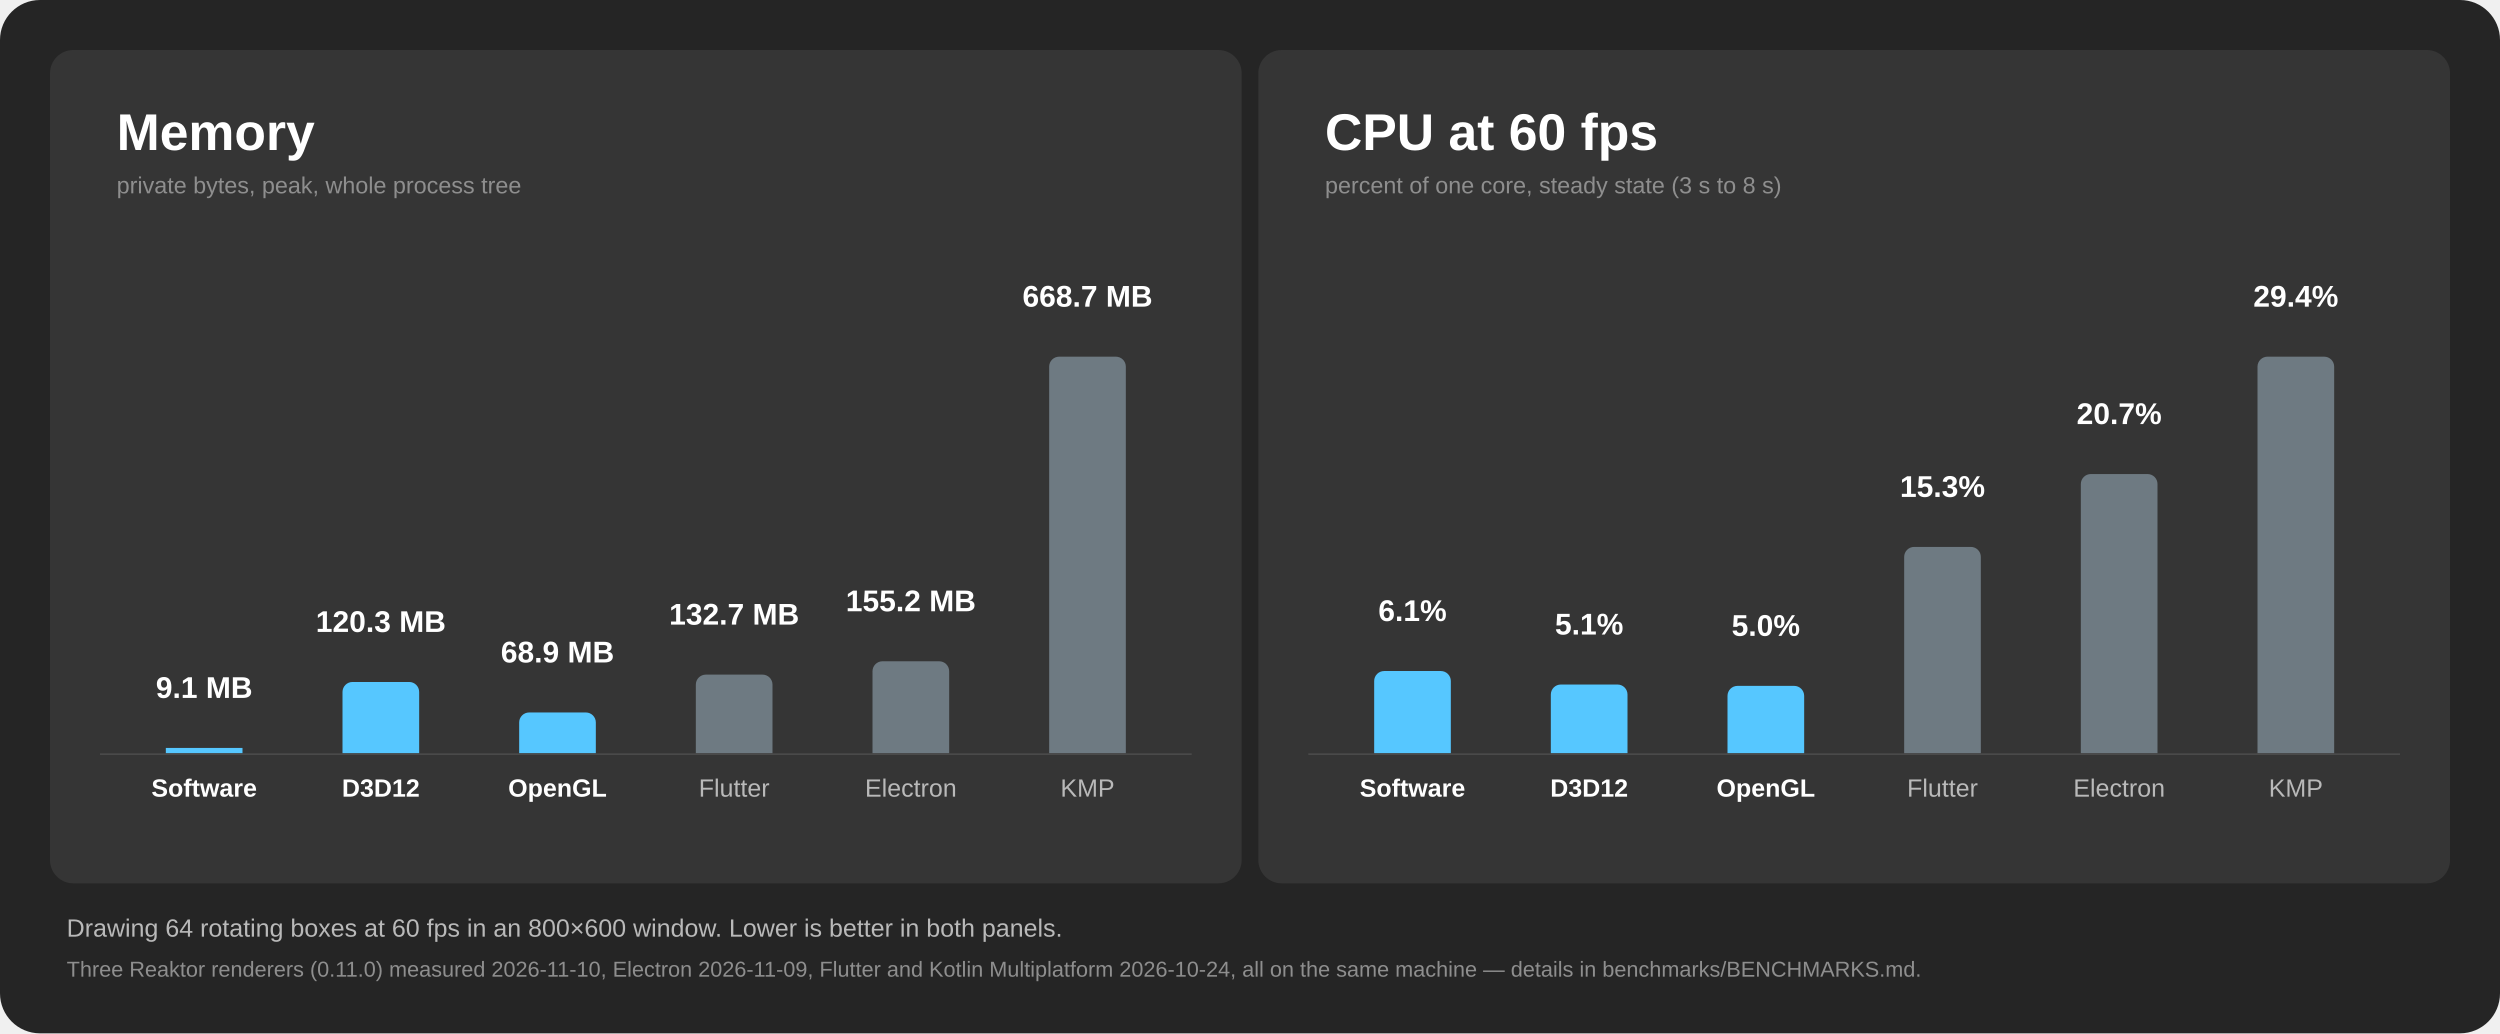
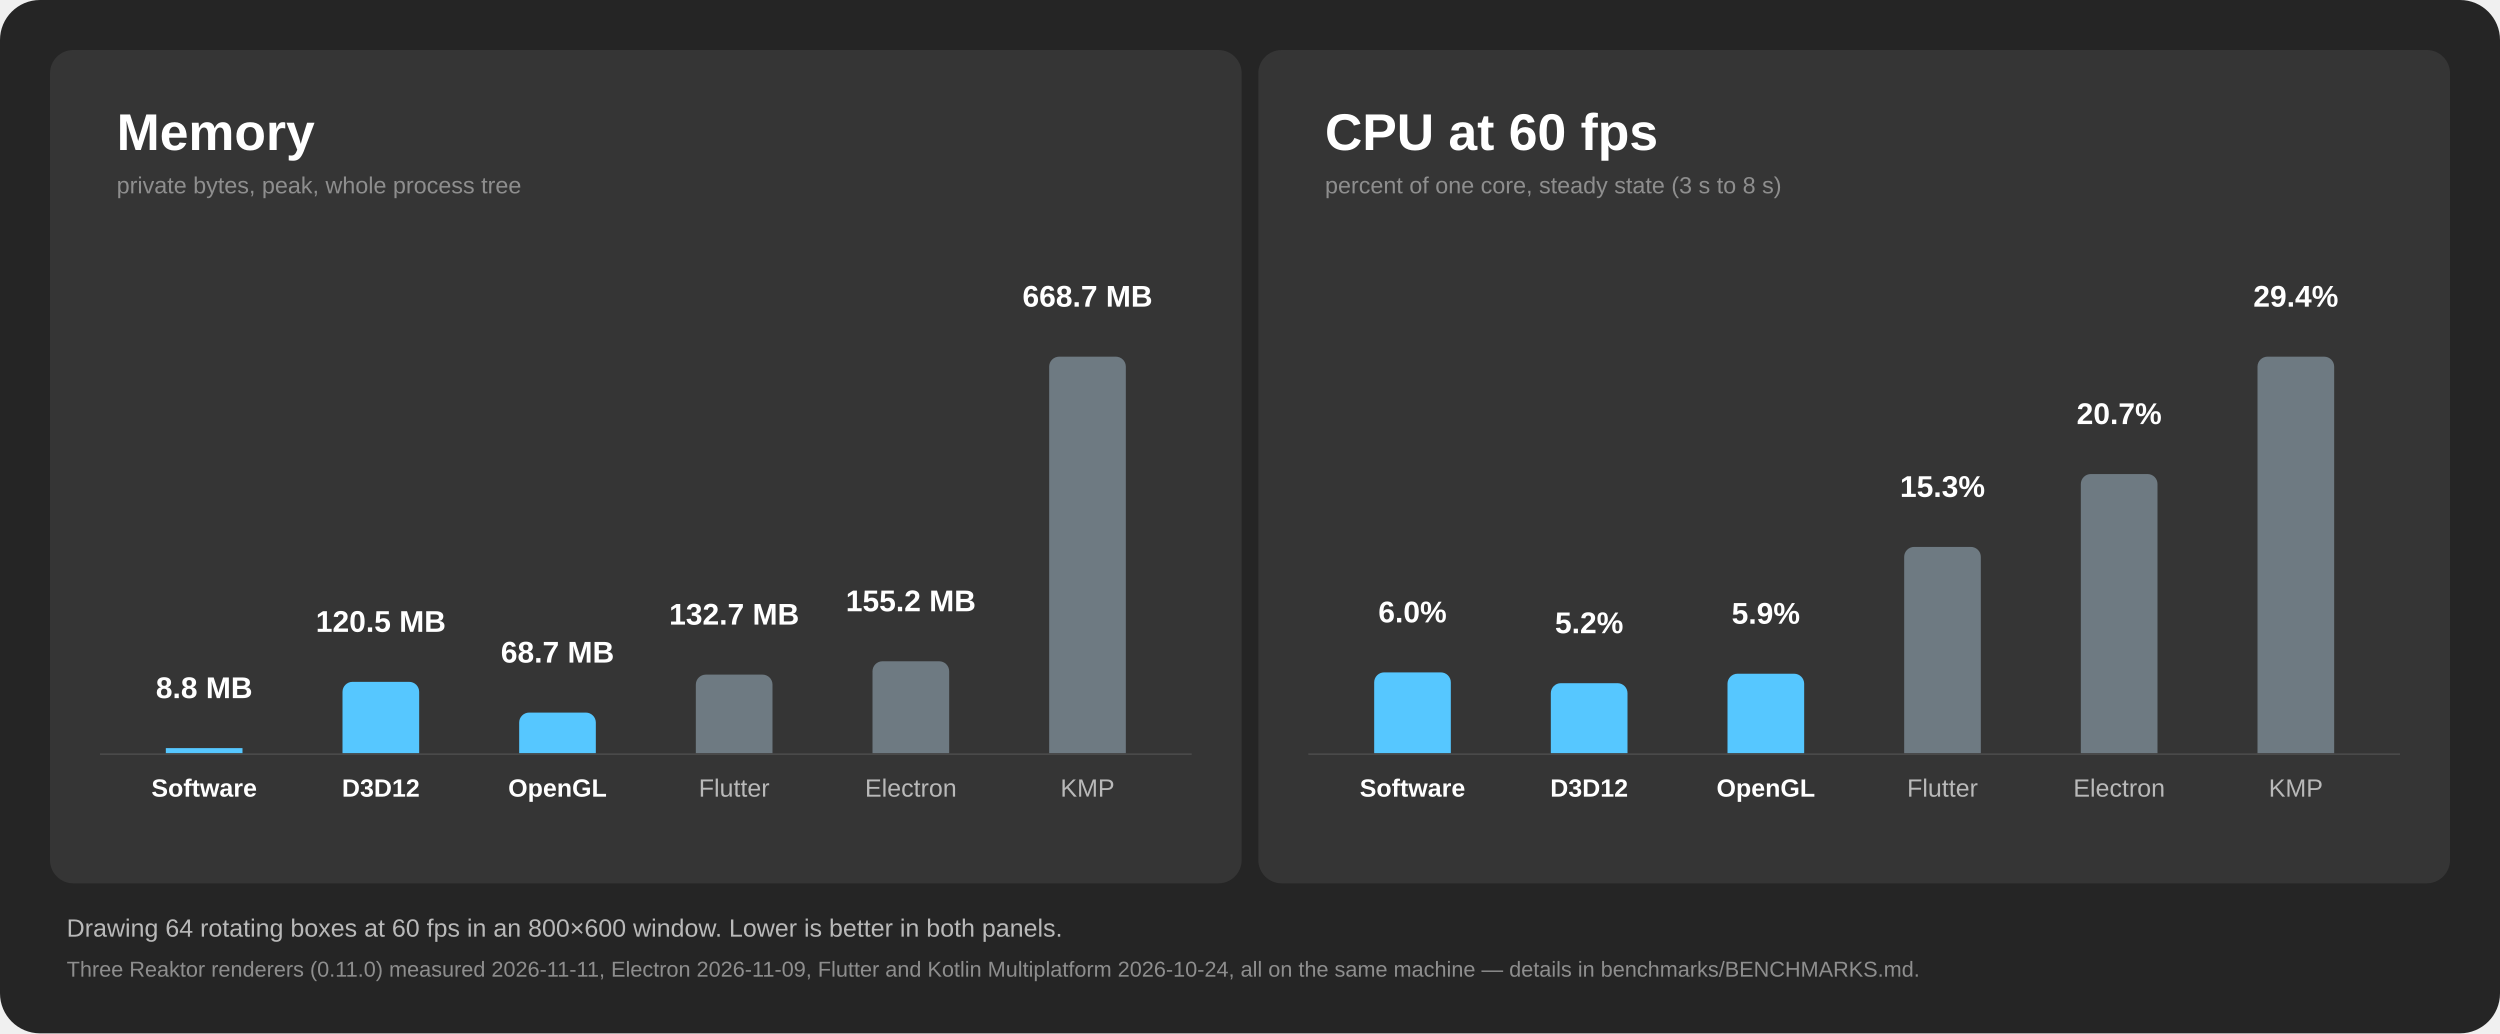
<svg xmlns="http://www.w3.org/2000/svg" width="1500" height="620" viewBox="0 0 1500 620">
  <rect width="1500" height="620" rx="24" fill="#252525" />
  <rect x="30" y="30" width="715" height="500" rx="14" fill="#353535" />
  <text x="70" y="90" font-family="Segoe UI, -apple-system, Helvetica Neue, Arial, sans-serif" font-size="31" font-weight="600" fill="#ffffff">Memory</text>
  <text x="70" y="116" font-family="Segoe UI, -apple-system, Helvetica Neue, Arial, sans-serif" font-size="14" fill="#8e8e8e">private bytes, peak, whole process tree</text>
-   <rect x="99.5" y="448.761" width="46" height="3.239" fill="#56c7ff" />
-   <text x="122.5" y="418.761" text-anchor="middle" font-family="Segoe UI, -apple-system, Helvetica Neue, Arial, sans-serif" font-size="18" font-weight="600" fill="#ffffff">9.1 MB</text>
+   <rect x="99.5" y="448.868" width="46" height="3.132" fill="#56c7ff" />
+   <text x="122.5" y="418.868" text-anchor="middle" font-family="Segoe UI, -apple-system, Helvetica Neue, Arial, sans-serif" font-size="18" font-weight="600" fill="#ffffff">8.8 MB</text>
  <text x="122.5" y="478" text-anchor="middle" font-family="Segoe UI, -apple-system, Helvetica Neue, Arial, sans-serif" font-size="15" font-weight="600" fill="#ffffff">Software</text>
-   <path d="M205.5 452 v-36.816 a6 6 0 0 1 6 -6 h34 a6 6 0 0 1 6 6 v36.816 z" fill="#56c7ff" />
-   <text x="228.5" y="379.183" text-anchor="middle" font-family="Segoe UI, -apple-system, Helvetica Neue, Arial, sans-serif" font-size="18" font-weight="600" fill="#ffffff">120.3 MB</text>
+   <path d="M205.5 452 v-36.888 a6 6 0 0 1 6 -6 h34 a6 6 0 0 1 6 6 v36.888 z" fill="#56c7ff" />
+   <text x="228.5" y="379.112" text-anchor="middle" font-family="Segoe UI, -apple-system, Helvetica Neue, Arial, sans-serif" font-size="18" font-weight="600" fill="#ffffff">120.5 MB</text>
  <text x="228.5" y="478" text-anchor="middle" font-family="Segoe UI, -apple-system, Helvetica Neue, Arial, sans-serif" font-size="15" font-weight="600" fill="#ffffff">D3D12</text>
-   <path d="M311.5 452 v-18.523 a6 6 0 0 1 6 -6 h34 a6 6 0 0 1 6 6 v18.523 z" fill="#56c7ff" />
-   <text x="334.5" y="397.477" text-anchor="middle" font-family="Segoe UI, -apple-system, Helvetica Neue, Arial, sans-serif" font-size="18" font-weight="600" fill="#ffffff">68.9 MB</text>
+   <path d="M311.5 452 v-18.451 a6 6 0 0 1 6 -6 h34 a6 6 0 0 1 6 6 v18.451 z" fill="#56c7ff" />
+   <text x="334.5" y="397.549" text-anchor="middle" font-family="Segoe UI, -apple-system, Helvetica Neue, Arial, sans-serif" font-size="18" font-weight="600" fill="#ffffff">68.7 MB</text>
  <text x="334.5" y="478" text-anchor="middle" font-family="Segoe UI, -apple-system, Helvetica Neue, Arial, sans-serif" font-size="15" font-weight="600" fill="#ffffff">OpenGL</text>
  <path d="M417.5 452 v-41.23 a6 6 0 0 1 6 -6 h34 a6 6 0 0 1 6 6 v41.23 z" fill="#6e7a82" />
  <text x="440.5" y="374.77" text-anchor="middle" font-family="Segoe UI, -apple-system, Helvetica Neue, Arial, sans-serif" font-size="18" font-weight="600" fill="#ffffff">132.7 MB</text>
  <text x="440.5" y="478" text-anchor="middle" font-family="Segoe UI, -apple-system, Helvetica Neue, Arial, sans-serif" font-size="15" font-weight="400" fill="#b9b9b9">Flutter</text>
  <path d="M523.5 452 v-49.238 a6 6 0 0 1 6 -6 h34 a6 6 0 0 1 6 6 v49.238 z" fill="#6e7a82" />
  <text x="546.5" y="366.762" text-anchor="middle" font-family="Segoe UI, -apple-system, Helvetica Neue, Arial, sans-serif" font-size="18" font-weight="600" fill="#ffffff">155.2 MB</text>
  <text x="546.5" y="478" text-anchor="middle" font-family="Segoe UI, -apple-system, Helvetica Neue, Arial, sans-serif" font-size="15" font-weight="400" fill="#b9b9b9">Electron</text>
  <path d="M629.5 452 v-232 a6 6 0 0 1 6 -6 h34 a6 6 0 0 1 6 6 v232 z" fill="#6e7a82" />
  <text x="652.5" y="184" text-anchor="middle" font-family="Segoe UI, -apple-system, Helvetica Neue, Arial, sans-serif" font-size="18" font-weight="600" fill="#ffffff">668.7 MB</text>
  <text x="652.5" y="478" text-anchor="middle" font-family="Segoe UI, -apple-system, Helvetica Neue, Arial, sans-serif" font-size="15" font-weight="400" fill="#b9b9b9">KMP</text>
  <line x1="60" y1="452.5" x2="715" y2="452.5" stroke="#4a4a4a" stroke-width="1" />
  <rect x="755" y="30" width="715" height="500" rx="14" fill="#353535" />
  <text x="795" y="90" font-family="Segoe UI, -apple-system, Helvetica Neue, Arial, sans-serif" font-size="31" font-weight="600" fill="#ffffff">CPU at 60 fps</text>
  <text x="795" y="116" font-family="Segoe UI, -apple-system, Helvetica Neue, Arial, sans-serif" font-size="14" fill="#8e8e8e">percent of one core, steady state (3 s to 8 s)</text>
-   <path d="M824.5 452 v-43.381 a6 6 0 0 1 6 -6 h34 a6 6 0 0 1 6 6 v43.381 z" fill="#56c7ff" />
-   <text x="847.5" y="372.619" text-anchor="middle" font-family="Segoe UI, -apple-system, Helvetica Neue, Arial, sans-serif" font-size="18" font-weight="600" fill="#ffffff">6.1%</text>
+   <path d="M824.5 452 v-42.571 a6 6 0 0 1 6 -6 h34 a6 6 0 0 1 6 6 v42.571 z" fill="#56c7ff" />
+   <text x="847.5" y="373.429" text-anchor="middle" font-family="Segoe UI, -apple-system, Helvetica Neue, Arial, sans-serif" font-size="18" font-weight="600" fill="#ffffff">6.0%</text>
  <text x="847.5" y="478" text-anchor="middle" font-family="Segoe UI, -apple-system, Helvetica Neue, Arial, sans-serif" font-size="15" font-weight="600" fill="#ffffff">Software</text>
-   <path d="M930.5 452 v-35.286 a6 6 0 0 1 6 -6 h34 a6 6 0 0 1 6 6 v35.286 z" fill="#56c7ff" />
-   <text x="953.5" y="380.714" text-anchor="middle" font-family="Segoe UI, -apple-system, Helvetica Neue, Arial, sans-serif" font-size="18" font-weight="600" fill="#ffffff">5.1%</text>
+   <path d="M930.5 452 v-36.095 a6 6 0 0 1 6 -6 h34 a6 6 0 0 1 6 6 v36.095 z" fill="#56c7ff" />
+   <text x="953.5" y="379.905" text-anchor="middle" font-family="Segoe UI, -apple-system, Helvetica Neue, Arial, sans-serif" font-size="18" font-weight="600" fill="#ffffff">5.2%</text>
  <text x="953.5" y="478" text-anchor="middle" font-family="Segoe UI, -apple-system, Helvetica Neue, Arial, sans-serif" font-size="15" font-weight="600" fill="#ffffff">D3D12</text>
-   <path d="M1036.5 452 v-34.476 a6 6 0 0 1 6 -6 h34 a6 6 0 0 1 6 6 v34.476 z" fill="#56c7ff" />
-   <text x="1059.5" y="381.524" text-anchor="middle" font-family="Segoe UI, -apple-system, Helvetica Neue, Arial, sans-serif" font-size="18" font-weight="600" fill="#ffffff">5.0%</text>
+   <path d="M1036.5 452 v-41.762 a6 6 0 0 1 6 -6 h34 a6 6 0 0 1 6 6 v41.762 z" fill="#56c7ff" />
+   <text x="1059.5" y="374.238" text-anchor="middle" font-family="Segoe UI, -apple-system, Helvetica Neue, Arial, sans-serif" font-size="18" font-weight="600" fill="#ffffff">5.9%</text>
  <text x="1059.5" y="478" text-anchor="middle" font-family="Segoe UI, -apple-system, Helvetica Neue, Arial, sans-serif" font-size="15" font-weight="600" fill="#ffffff">OpenGL</text>
  <path d="M1142.5 452 v-117.857 a6 6 0 0 1 6 -6 h34 a6 6 0 0 1 6 6 v117.857 z" fill="#6e7a82" />
  <text x="1165.5" y="298.143" text-anchor="middle" font-family="Segoe UI, -apple-system, Helvetica Neue, Arial, sans-serif" font-size="18" font-weight="600" fill="#ffffff">15.3%</text>
  <text x="1165.5" y="478" text-anchor="middle" font-family="Segoe UI, -apple-system, Helvetica Neue, Arial, sans-serif" font-size="15" font-weight="400" fill="#b9b9b9">Flutter</text>
  <path d="M1248.5 452 v-161.571 a6 6 0 0 1 6 -6 h34 a6 6 0 0 1 6 6 v161.571 z" fill="#6e7a82" />
  <text x="1271.5" y="254.429" text-anchor="middle" font-family="Segoe UI, -apple-system, Helvetica Neue, Arial, sans-serif" font-size="18" font-weight="600" fill="#ffffff">20.7%</text>
  <text x="1271.5" y="478" text-anchor="middle" font-family="Segoe UI, -apple-system, Helvetica Neue, Arial, sans-serif" font-size="15" font-weight="400" fill="#b9b9b9">Electron</text>
  <path d="M1354.5 452 v-232 a6 6 0 0 1 6 -6 h34 a6 6 0 0 1 6 6 v232 z" fill="#6e7a82" />
  <text x="1377.5" y="184" text-anchor="middle" font-family="Segoe UI, -apple-system, Helvetica Neue, Arial, sans-serif" font-size="18" font-weight="600" fill="#ffffff">29.4%</text>
  <text x="1377.5" y="478" text-anchor="middle" font-family="Segoe UI, -apple-system, Helvetica Neue, Arial, sans-serif" font-size="15" font-weight="400" fill="#b9b9b9">KMP</text>
  <line x1="785" y1="452.5" x2="1440" y2="452.5" stroke="#4a4a4a" stroke-width="1" />
  <text x="40" y="562" font-family="Segoe UI, -apple-system, Helvetica Neue, Arial, sans-serif" font-size="15" fill="#b9b9b9">Drawing 64 rotating boxes at 60 fps in an 800×600 window. Lower is better in both panels.</text>
-   <text x="40" y="586" font-family="Segoe UI, -apple-system, Helvetica Neue, Arial, sans-serif" font-size="13" fill="#8e8e8e">Three Reaktor renderers (0.11.0) measured 2026-11-10, Electron 2026-11-09, Flutter and Kotlin Multiplatform 2026-10-24, all on the same machine — details in benchmarks/BENCHMARKS.md.</text>
+   <text x="40" y="586" font-family="Segoe UI, -apple-system, Helvetica Neue, Arial, sans-serif" font-size="13" fill="#8e8e8e">Three Reaktor renderers (0.11.0) measured 2026-11-11, Electron 2026-11-09, Flutter and Kotlin Multiplatform 2026-10-24, all on the same machine — details in benchmarks/BENCHMARKS.md.</text>
</svg>
